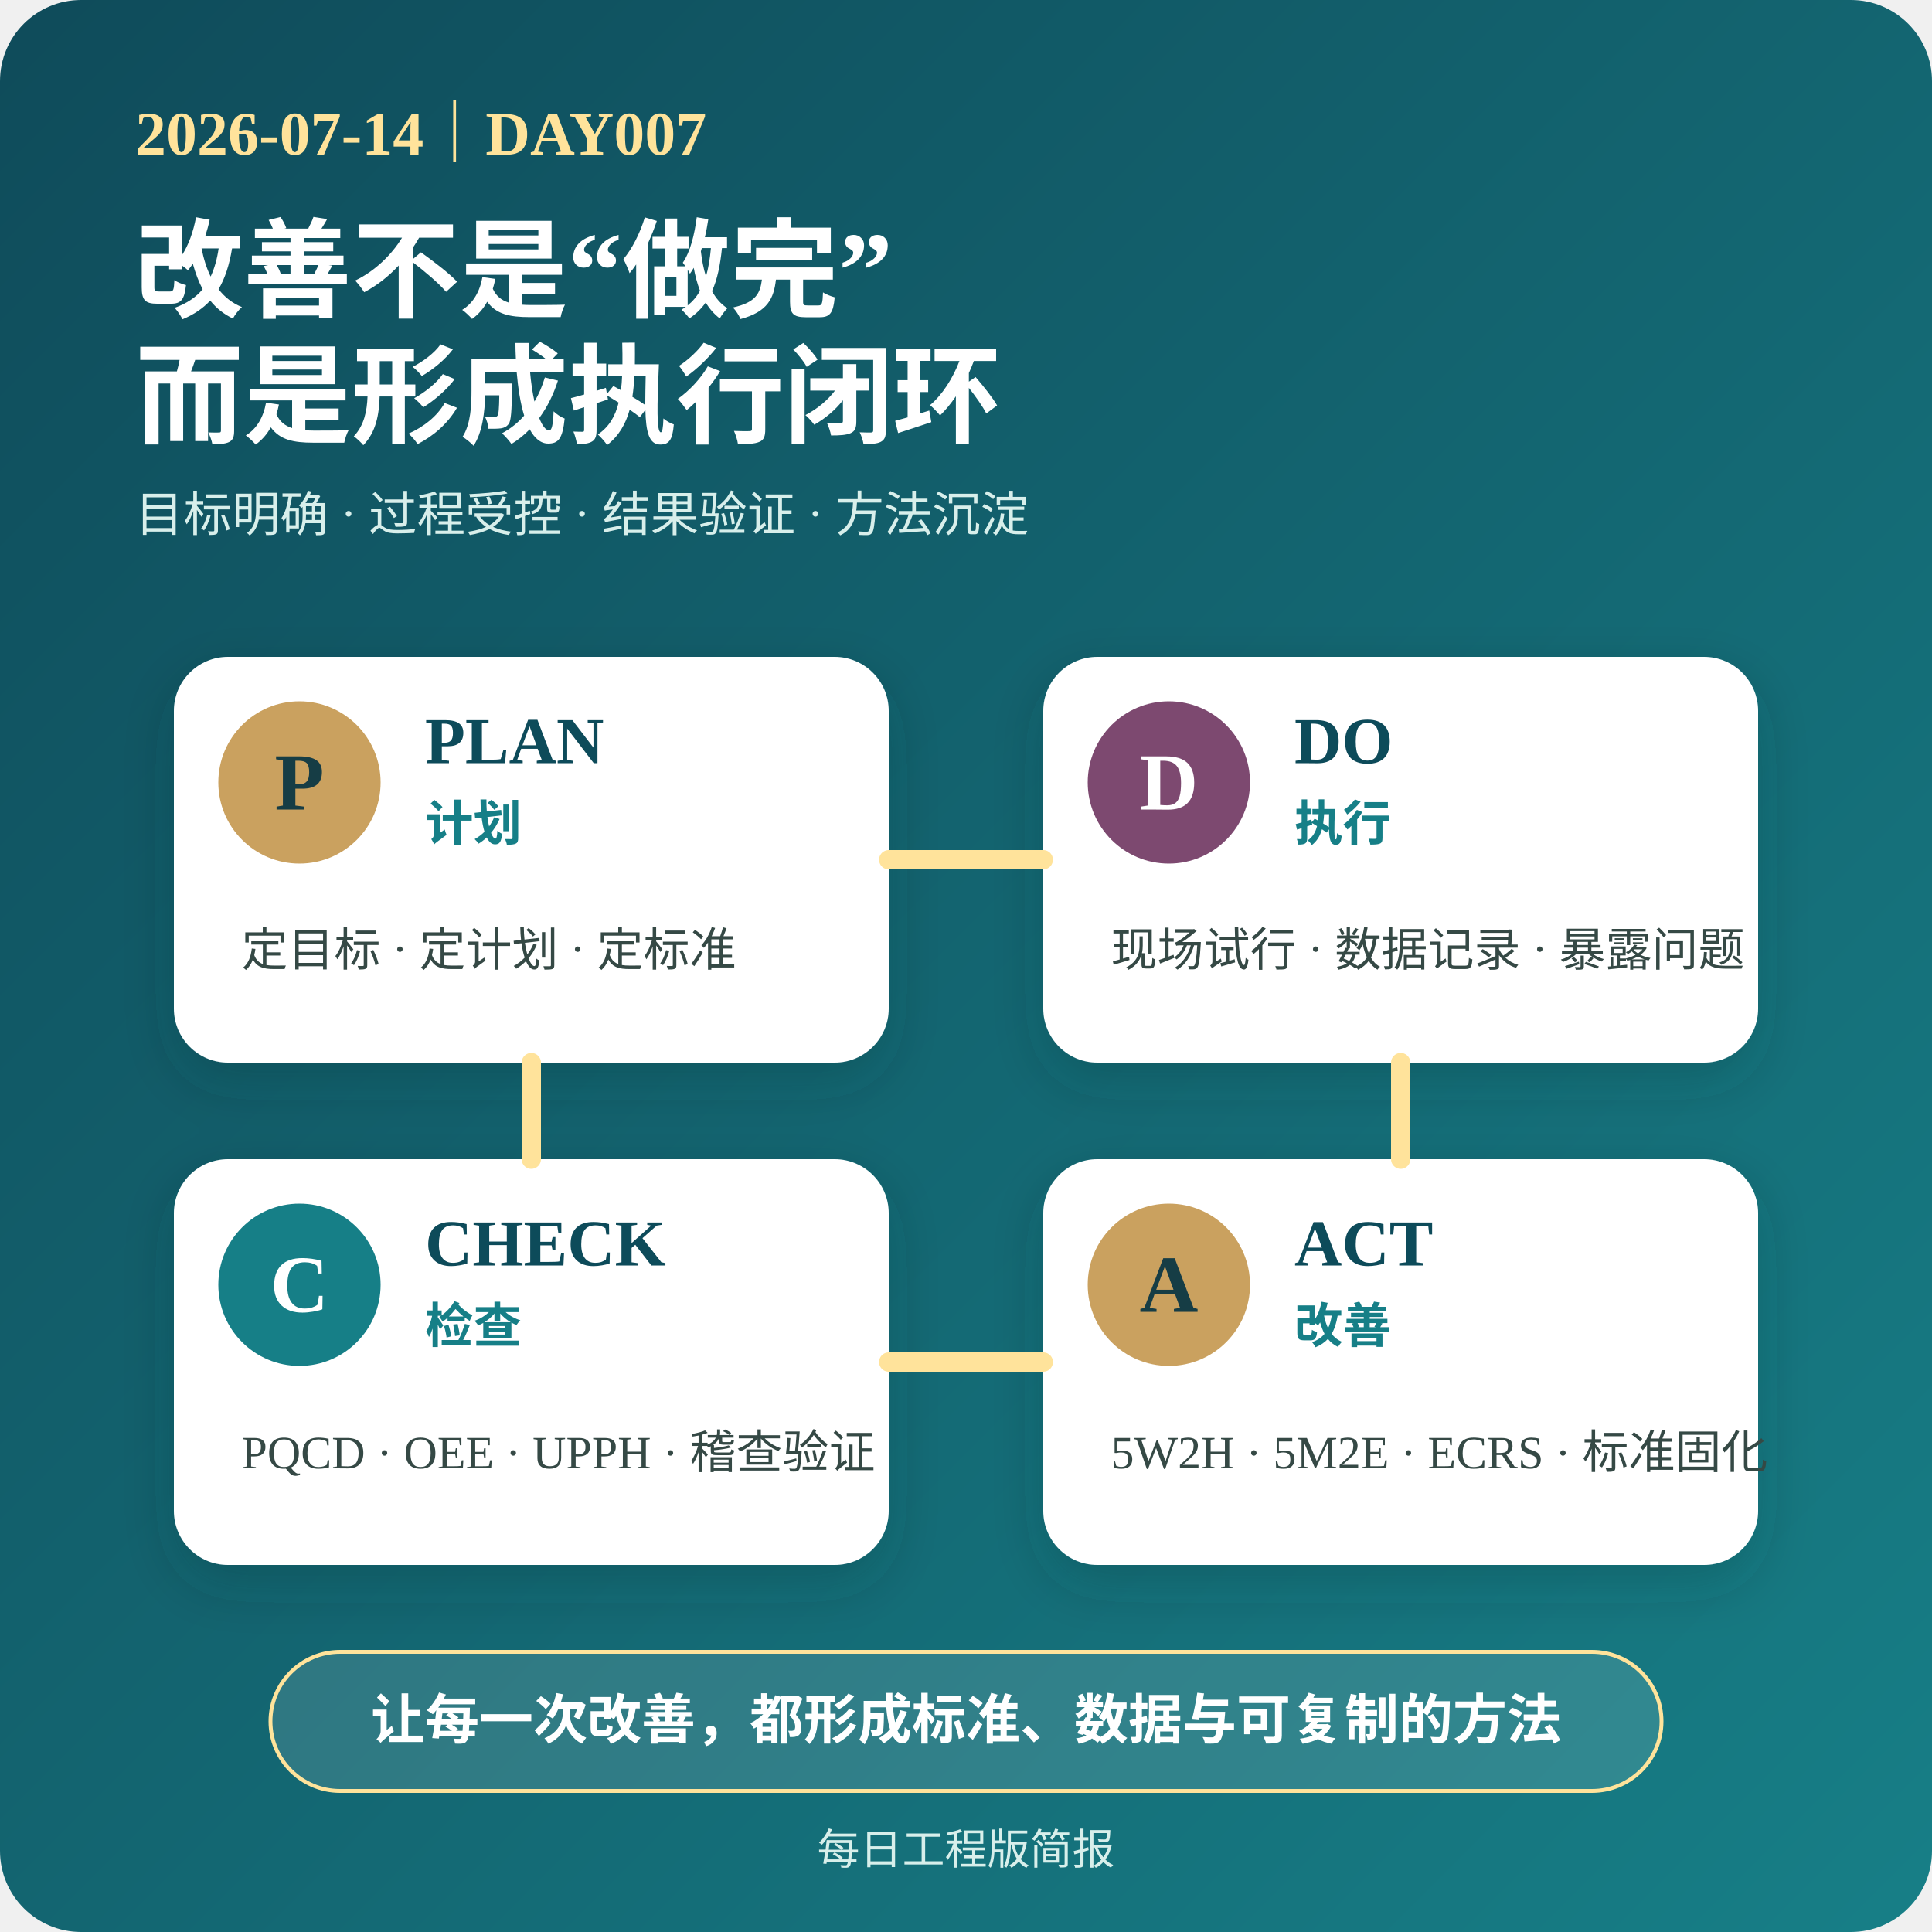
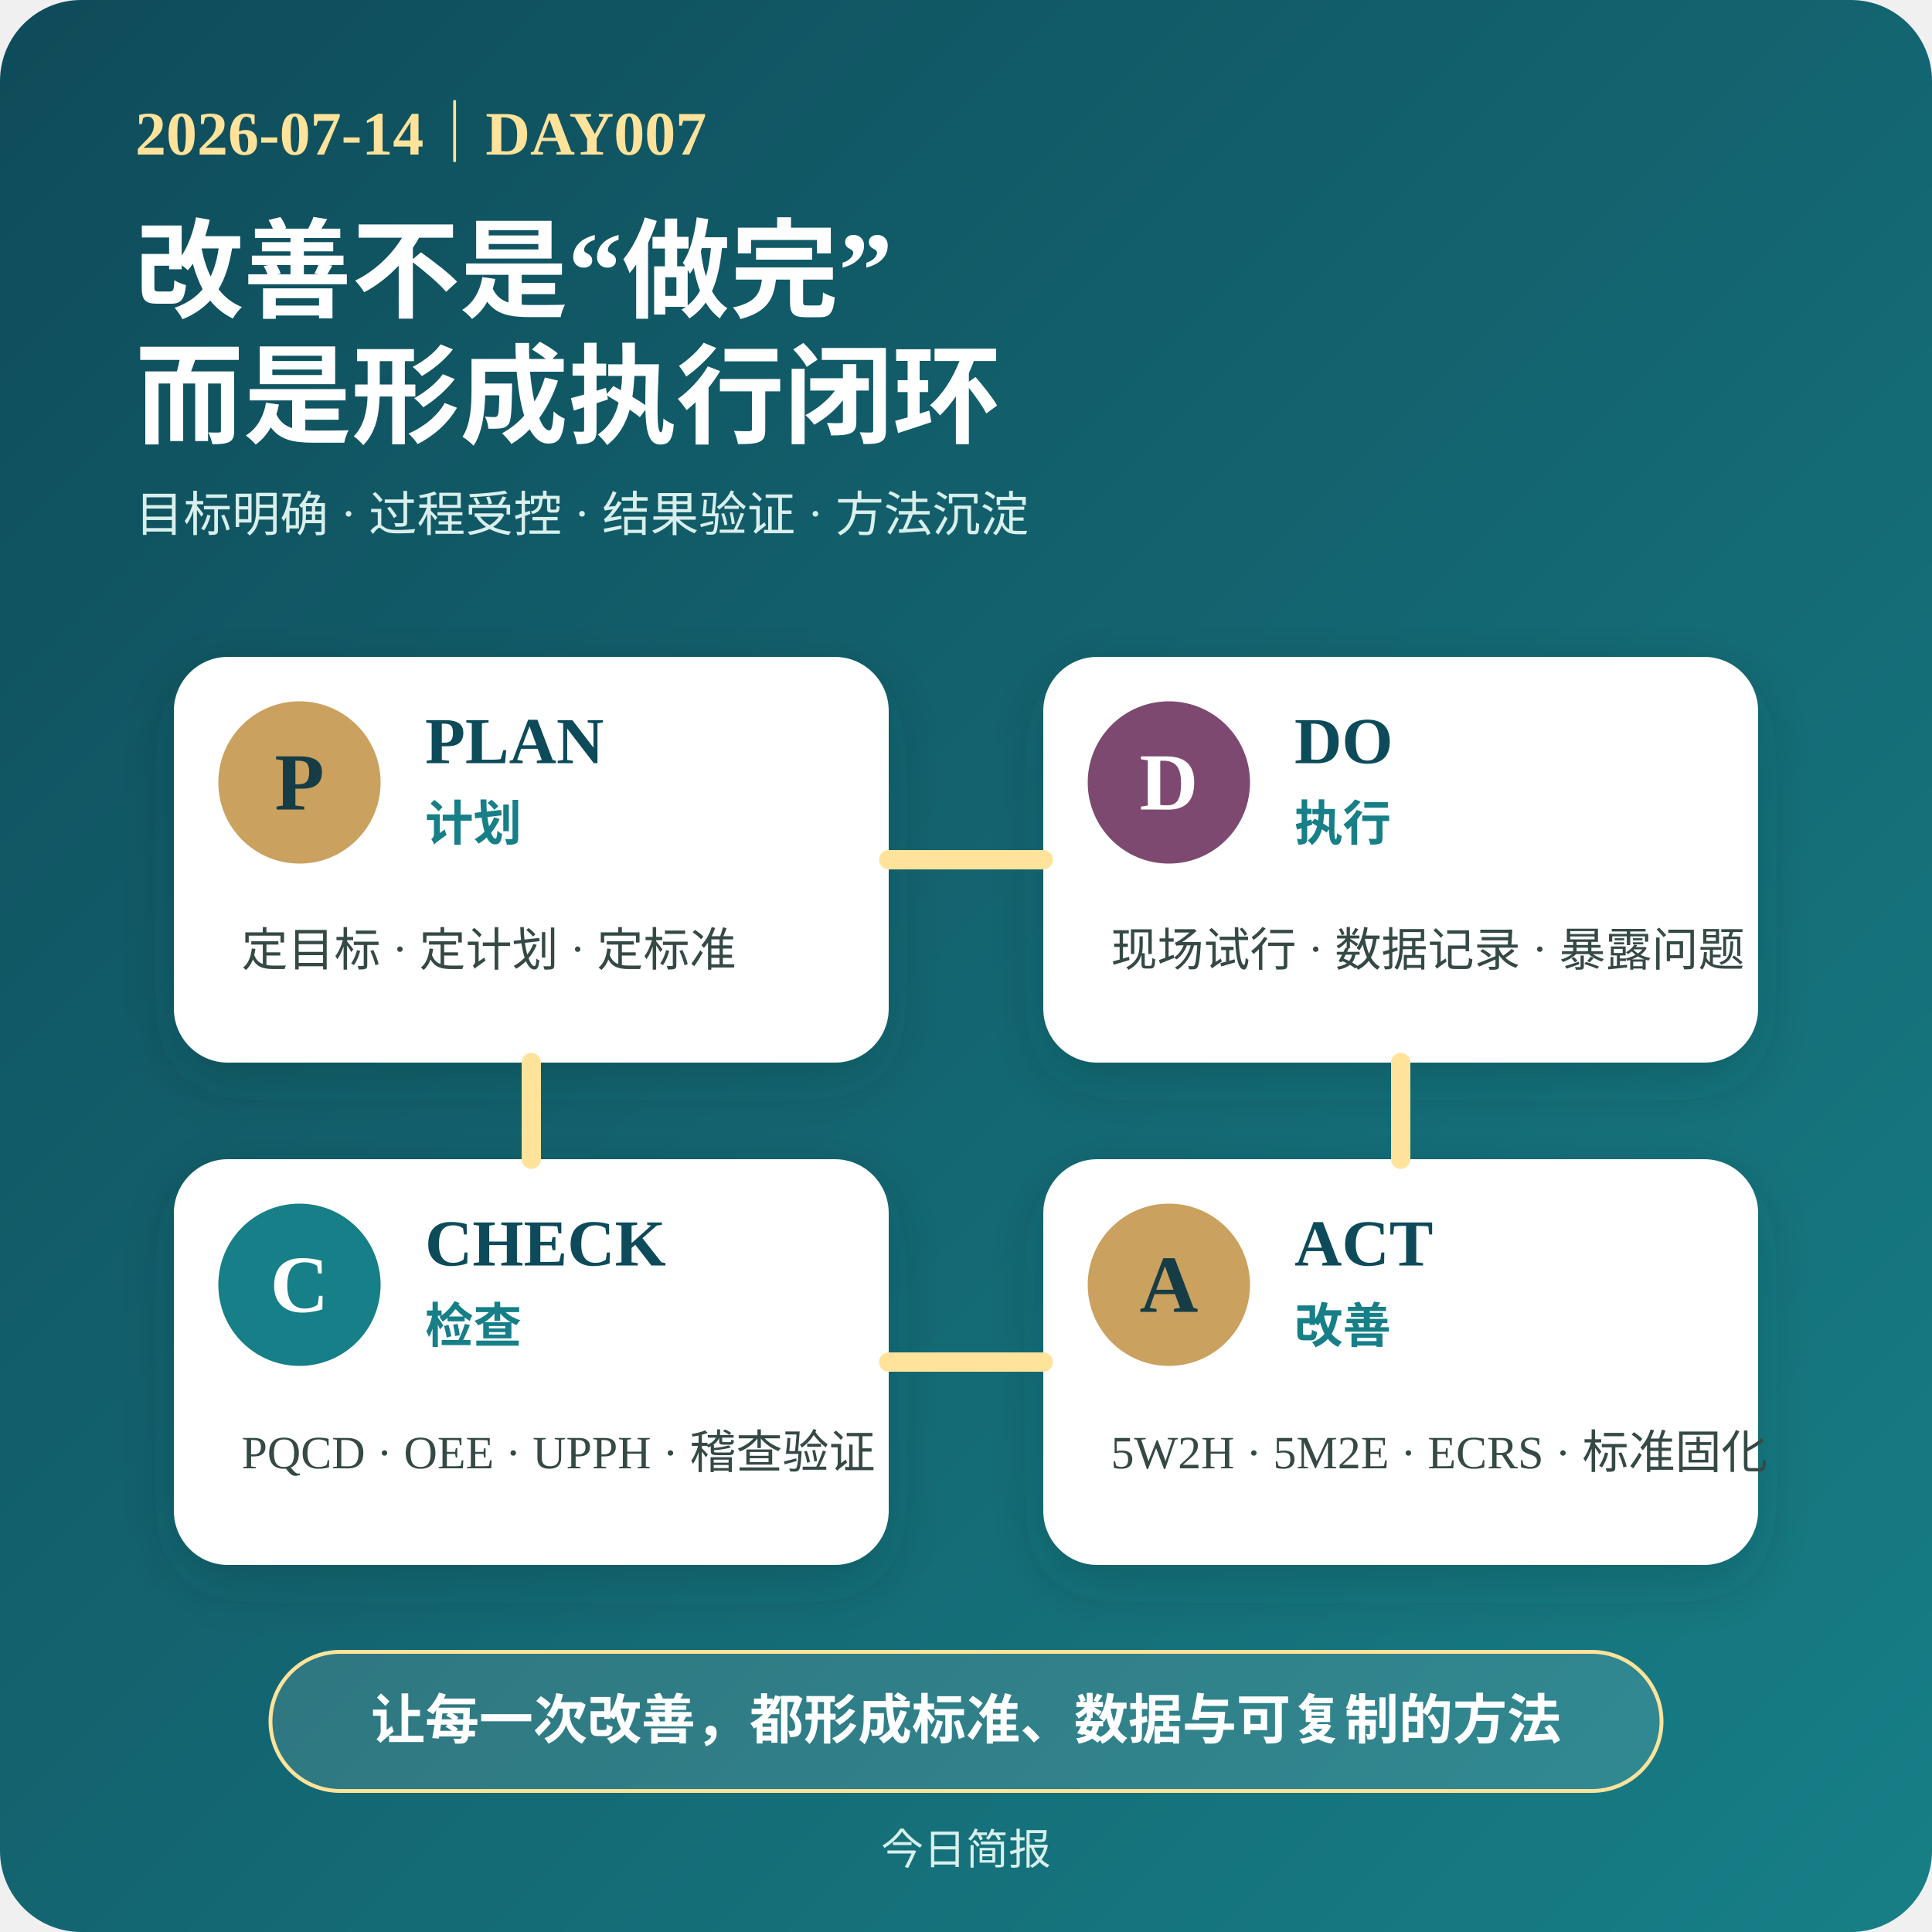
<svg xmlns="http://www.w3.org/2000/svg" viewBox="0 0 1000 1000" role="img" aria-labelledby="title desc">
  <defs>
    <linearGradient id="bg" x1="0" y1="0" x2="1" y2="1">
      <stop stop-color="#0f4b5a" />
      <stop offset="1" stop-color="#177f87" />
    </linearGradient>
    <filter id="shadow">
      <feDropShadow dx="0" dy="10" stdDeviation="14" flood-color="#082f39" flood-opacity=".22" />
    </filter>
  </defs>
  <rect width="1000" height="1000" rx="42" fill="url(#bg)" />
  <text x="70" y="80" fill="#ffe39b" font-size="32" font-weight="800">2026-07-14｜DAY007</text>
  <text x="70" y="160" fill="#fff" font-size="56" font-weight="900">改善不是“做完”</text>
  <text x="70" y="225" fill="#fff" font-size="56" font-weight="900">而是形成执行闭环</text>
  <text x="70" y="275" fill="#d8efeb" font-size="25">目标明确 · 过程受控 · 结果验证 · 方法沉淀</text>
  <g filter="url(#shadow)">
    <rect x="90" y="340" width="370" height="210" rx="28" fill="#fff" />
    <circle cx="155" cy="405" r="42" fill="#caa15f" />
    <text x="155" y="419" text-anchor="middle" fill="#173c45" font-size="42" font-weight="900">P</text>
    <text x="220" y="395" fill="#0f4b5a" font-size="34" font-weight="900">PLAN</text>
    <text x="220" y="435" fill="#177f87" font-size="25" font-weight="800">计划</text>
    <text x="125" y="500" fill="#344845" font-size="24">定目标 · 定计划 · 定标准</text>
    <rect x="540" y="340" width="370" height="210" rx="28" fill="#fff" />
    <circle cx="605" cy="405" r="42" fill="#7d4a70" />
    <text x="605" y="419" text-anchor="middle" fill="#fff" font-size="42" font-weight="900">D</text>
    <text x="670" y="395" fill="#0f4b5a" font-size="34" font-weight="900">DO</text>
    <text x="670" y="435" fill="#177f87" font-size="25" font-weight="800">执行</text>
    <text x="575" y="500" fill="#344845" font-size="24">现场试行 · 数据记录 · 暴露问题</text>
    <rect x="90" y="600" width="370" height="210" rx="28" fill="#fff" />
    <circle cx="155" cy="665" r="42" fill="#177f87" />
    <text x="155" y="679" text-anchor="middle" fill="#fff" font-size="42" font-weight="900">C</text>
    <text x="220" y="655" fill="#0f4b5a" font-size="34" font-weight="900">CHECK</text>
    <text x="220" y="695" fill="#177f87" font-size="25" font-weight="800">检查</text>
    <text x="125" y="760" fill="#344845" font-size="24">PQCD · OEE · UPPH · 稽查验证</text>
    <rect x="540" y="600" width="370" height="210" rx="28" fill="#fff" />
    <circle cx="605" cy="665" r="42" fill="#caa15f" />
    <text x="605" y="679" text-anchor="middle" fill="#173c45" font-size="42" font-weight="900">A</text>
    <text x="670" y="655" fill="#0f4b5a" font-size="34" font-weight="900">ACT</text>
    <text x="670" y="695" fill="#177f87" font-size="25" font-weight="800">改善</text>
    <text x="575" y="760" fill="#344845" font-size="24">5W2H · 5M2E · ECRS · 标准固化</text>
  </g>
  <path d="M460 445h80" stroke="#ffe39b" stroke-width="10" stroke-linecap="round" />
  <path d="M725 550v50" stroke="#ffe39b" stroke-width="10" stroke-linecap="round" />
  <path d="M540 705h-80" stroke="#ffe39b" stroke-width="10" stroke-linecap="round" />
  <path d="M275 600v-50" stroke="#ffe39b" stroke-width="10" stroke-linecap="round" />
  <rect x="140" y="855" width="720" height="72" rx="36" fill="rgba(255,255,255,.12)" stroke="#ffe39b" stroke-width="2" />
  <text x="500" y="900" text-anchor="middle" fill="#fff" font-size="28" font-weight="850">让每一次改善，都形成标准、数据与可复制的方法</text>
-   <text x="500" y="965" text-anchor="middle" fill="#d8efeb" font-size="22">每日工程版简报</text>
+   <text x="500" y="965" text-anchor="middle" fill="#d8efeb" font-size="22">今日简报</text>
</svg>
